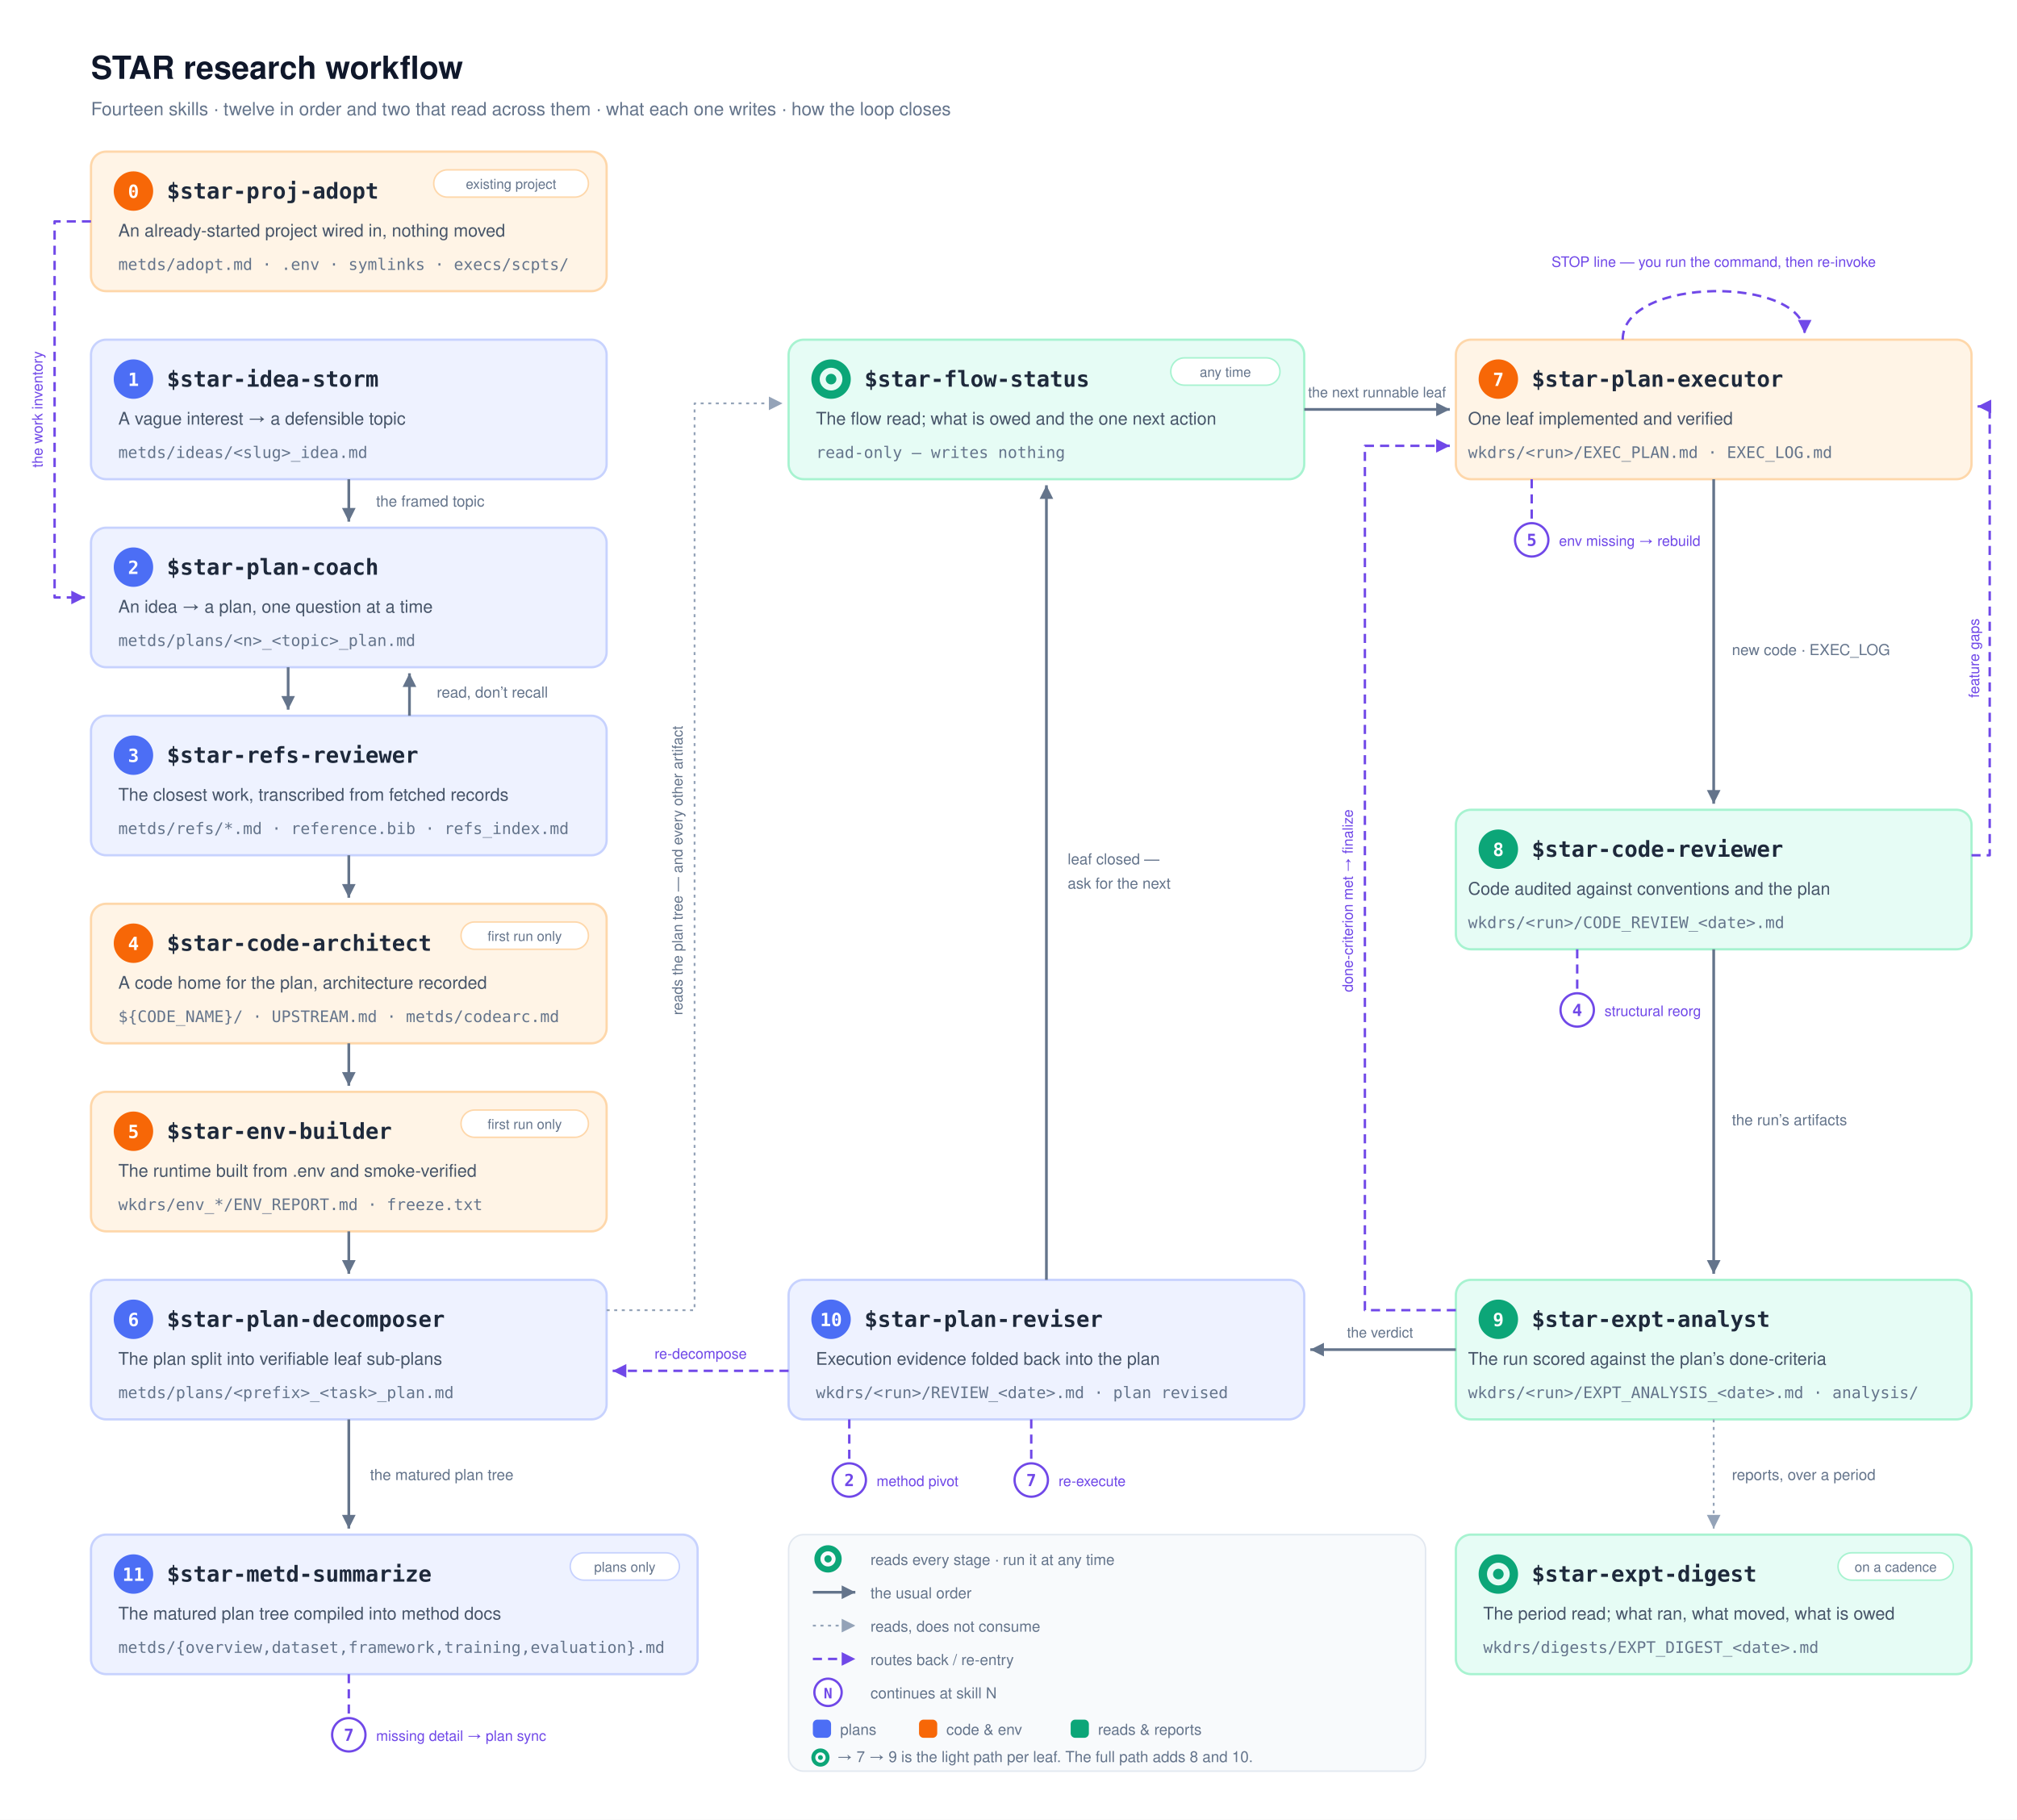
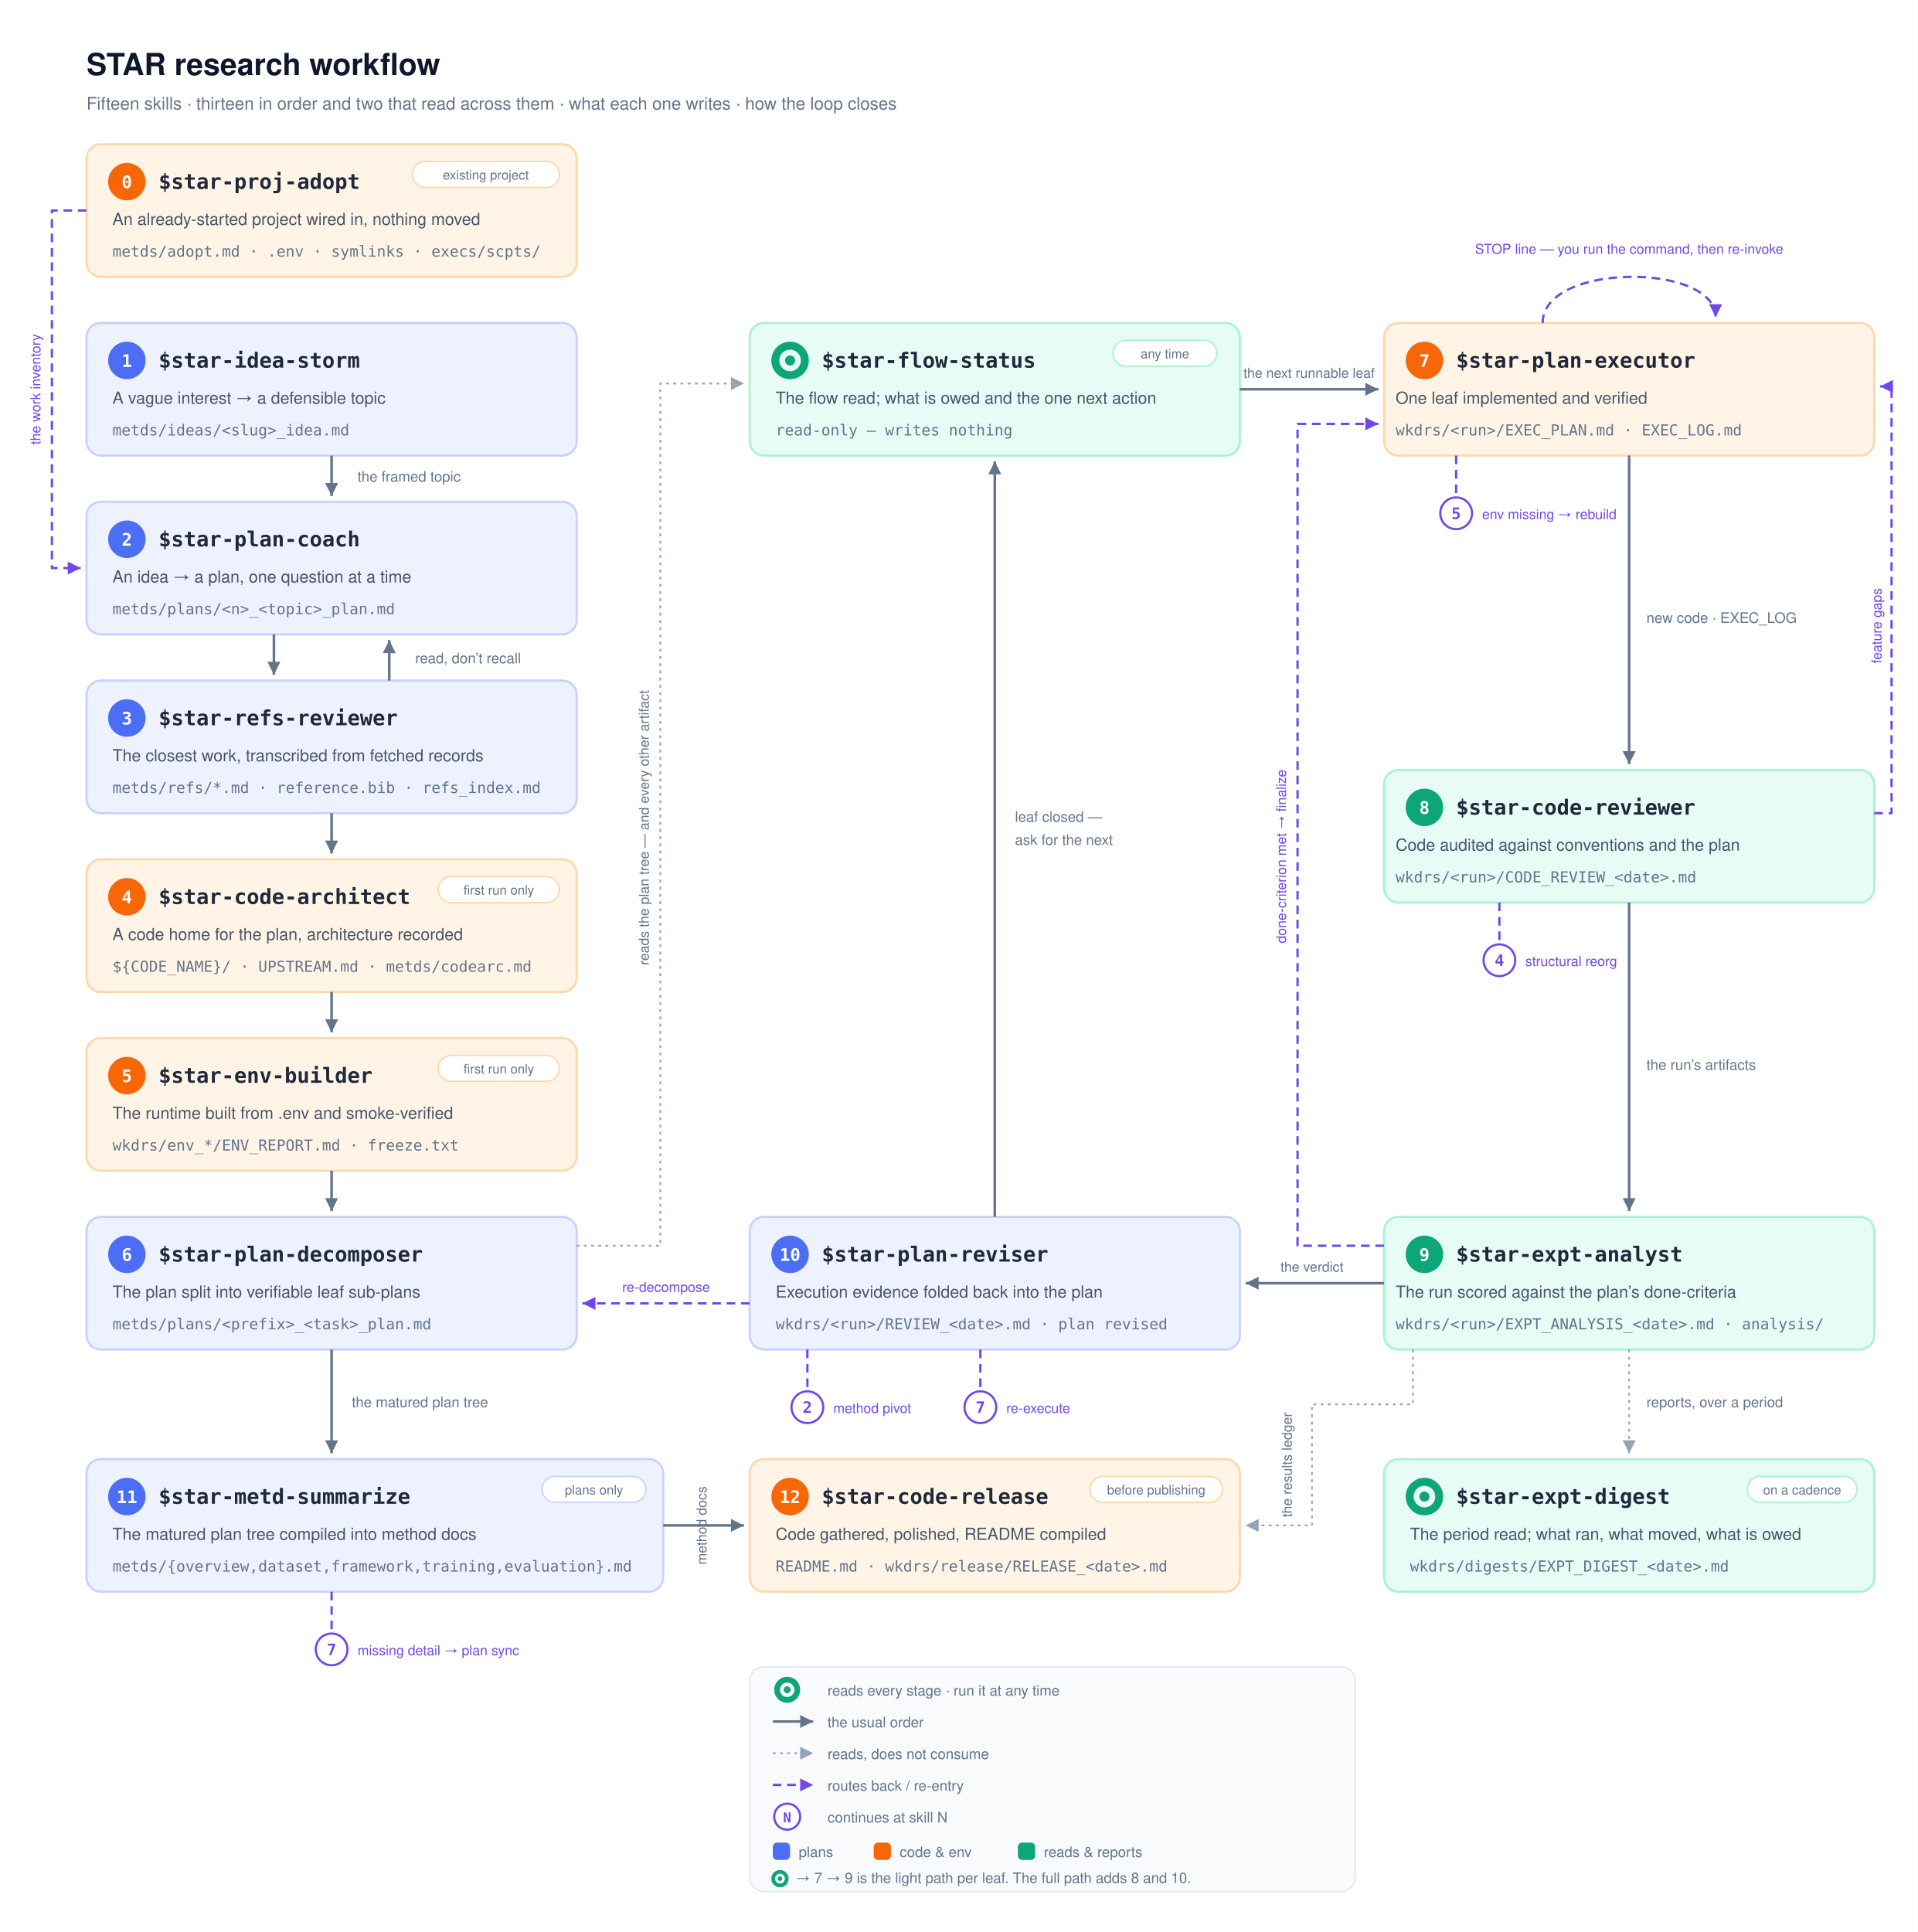
- <svg xmlns="http://www.w3.org/2000/svg" viewBox="0 0 1330 1200" width="1330" height="1200" font-family="-apple-system, BlinkMacSystemFont, 'Segoe UI', Helvetica, Arial, sans-serif">
+ <svg xmlns="http://www.w3.org/2000/svg" viewBox="0 0 1330 1340" width="1330" height="1340" font-family="-apple-system, BlinkMacSystemFont, 'Segoe UI', Helvetica, Arial, sans-serif">
  <defs>
    <style>
      .nt { font-family: Menlo, ui-monospace, SFMono-Regular, Consolas, monospace; font-size: 14.5px; font-weight: 600; fill: #1e293b; }
      .np { font-size: 11.5px; fill: #475569; }
      .no { font-family: Menlo, ui-monospace, SFMono-Regular, Consolas, monospace; font-size: 10.5px; fill: #64748b; }
      .bn { font-family: Menlo, ui-monospace, SFMono-Regular, Consolas, monospace; font-size: 12px; font-weight: 700; fill: #ffffff; text-anchor: middle; }
      .tag { font-size: 9px; fill: #64748b; text-anchor: middle; }
      .el { font-size: 10px; fill: #64748b; }
      .elc { font-size: 9.5px; fill: #64748b; text-anchor: middle; }
      .lv { font-size: 9.5px; fill: #7048e8; }
      .lvc { font-size: 9.5px; fill: #7048e8; text-anchor: middle; }
      .spine { fill: none; stroke: #64748b; stroke-width: 1.8; stroke-linejoin: round; }
      .loop { fill: none; stroke: #7048e8; stroke-width: 1.6; stroke-dasharray: 6 4; stroke-linejoin: round; }
      .stub { fill: none; stroke: #7048e8; stroke-width: 1.6; stroke-dasharray: 6 4; }
      .read { fill: none; stroke: #94a3b8; stroke-width: 1.2; stroke-dasharray: 2 3; stroke-linejoin: round; }
      .ah { fill: #64748b; }
      .ahr { fill: #94a3b8; }
      .ahv { fill: #7048e8; }
      .jn { font-family: Menlo, ui-monospace, SFMono-Regular, Consolas, monospace; font-size: 11px; font-weight: 700; fill: #7048e8; text-anchor: middle; }
    </style>
  </defs>
-   <rect x="0" y="0" width="1330" height="1200" fill="#ffffff" />
+   <rect x="0" y="0" width="1330" height="1340" fill="#ffffff" />
  <text x="60" y="52" font-size="21" font-weight="700" fill="#0f172a">STAR research workflow</text>
-   <text x="60" y="76" font-size="12" fill="#64748b">Fourteen skills · twelve in order and two that read across them · what each one writes · how the loop closes</text>
+   <text x="60" y="76" font-size="12" fill="#64748b">Fifteen skills · thirteen in order and two that read across them · what each one writes · how the loop closes</text>
  <rect x="60" y="100" width="340" height="92" rx="10" fill="#fff4e6" stroke="#fed7aa" stroke-width="1.5" />
  <circle cx="88" cy="126" r="13" fill="#f76707" />
  <text class="bn" x="88" y="130.5">0</text>
  <text class="nt" x="110" y="131">$star-proj-adopt</text>
  <rect x="286" y="112" width="102" height="18" rx="9" fill="#ffffff" stroke="#fed7aa" />
  <text class="tag" x="337" y="124.5">existing project</text>
  <text class="np" x="78" y="156">An already-started project wired in, nothing moved</text>
  <text class="no" x="78" y="178">metds/adopt.md · .env · symlinks · execs/scpts/</text>
  <path class="loop" d="M60,146 L36,146 L36,394 L56,394" />
  <path class="ahv" d="M56,394 L47,389.5 L47,398.5 Z" />
  <text class="lvc" x="28" y="270" transform="rotate(-90 28 270)">the work inventory</text>
  <g transform="translate(0,124)">
    <rect x="60" y="100" width="340" height="92" rx="10" fill="#eef2ff" stroke="#c7d2fe" stroke-width="1.5" />
    <circle cx="88" cy="126" r="13" fill="#4c6ef5" />
    <text class="bn" x="88" y="130.5">1</text>
    <text class="nt" x="110" y="131">$star-idea-storm</text>
    <text class="np" x="78" y="156">A vague interest → a defensible topic</text>
    <text class="no" x="78" y="178">metds/ideas/&lt;slug&gt;_idea.md</text>
    <rect x="60" y="224" width="340" height="92" rx="10" fill="#eef2ff" stroke="#c7d2fe" stroke-width="1.5" />
    <circle cx="88" cy="250" r="13" fill="#4c6ef5" />
    <text class="bn" x="88" y="254.5">2</text>
    <text class="nt" x="110" y="255">$star-plan-coach</text>
    <text class="np" x="78" y="280">An idea → a plan, one question at a time</text>
    <text class="no" x="78" y="302">metds/plans/&lt;n&gt;_&lt;topic&gt;_plan.md</text>
    <rect x="60" y="348" width="340" height="92" rx="10" fill="#eef2ff" stroke="#c7d2fe" stroke-width="1.5" />
    <circle cx="88" cy="374" r="13" fill="#4c6ef5" />
    <text class="bn" x="88" y="378.5">3</text>
    <text class="nt" x="110" y="379">$star-refs-reviewer</text>
    <text class="np" x="78" y="404">The closest work, transcribed from fetched records</text>
    <text class="no" x="78" y="426">metds/refs/*.md · reference.bib · refs_index.md</text>
    <rect x="60" y="472" width="340" height="92" rx="10" fill="#fff4e6" stroke="#fed7aa" stroke-width="1.5" />
    <circle cx="88" cy="498" r="13" fill="#f76707" />
    <text class="bn" x="88" y="502.5">4</text>
    <text class="nt" x="110" y="503">$star-code-architect</text>
    <rect x="304" y="484" width="84" height="18" rx="9" fill="#ffffff" stroke="#fed7aa" />
    <text class="tag" x="346" y="496.5">first run only</text>
    <text class="np" x="78" y="528">A code home for the plan, architecture recorded</text>
    <text class="no" x="78" y="550">${CODE_NAME}/ · UPSTREAM.md · metds/codearc.md</text>
    <rect x="60" y="596" width="340" height="92" rx="10" fill="#fff4e6" stroke="#fed7aa" stroke-width="1.5" />
    <circle cx="88" cy="622" r="13" fill="#f76707" />
    <text class="bn" x="88" y="626.5">5</text>
    <text class="nt" x="110" y="627">$star-env-builder</text>
    <rect x="304" y="608" width="84" height="18" rx="9" fill="#ffffff" stroke="#fed7aa" />
    <text class="tag" x="346" y="620.5">first run only</text>
    <text class="np" x="78" y="652">The runtime built from .env and smoke-verified</text>
    <text class="no" x="78" y="674">wkdrs/env_*/ENV_REPORT.md · freeze.txt</text>
    <rect x="60" y="720" width="340" height="92" rx="10" fill="#eef2ff" stroke="#c7d2fe" stroke-width="1.5" />
    <circle cx="88" cy="746" r="13" fill="#4c6ef5" />
    <text class="bn" x="88" y="750.5">6</text>
    <text class="nt" x="110" y="751">$star-plan-decomposer</text>
    <text class="np" x="78" y="776">The plan split into verifiable leaf sub-plans</text>
    <text class="no" x="78" y="798">metds/plans/&lt;prefix&gt;_&lt;task&gt;_plan.md</text>
    <rect x="520" y="100" width="340" height="92" rx="10" fill="#e6fcf5" stroke="#a7f3d0" stroke-width="1.5" />
    <circle cx="548" cy="126" r="13" fill="#0ca678" />
    <circle cx="548" cy="126" r="7.5" fill="#e6fcf5" />
    <circle cx="548" cy="126" r="3.5" fill="#0ca678" />
    <text class="nt" x="570" y="131">$star-flow-status</text>
    <rect x="772" y="112" width="72" height="18" rx="9" fill="#ffffff" stroke="#a7f3d0" />
    <text class="tag" x="808" y="124.5">any time</text>
    <text class="np" x="538" y="156">The flow read; what is owed and the one next action</text>
    <text class="no" x="538" y="178">read-only — writes nothing</text>
    <rect x="960" y="100" width="340" height="92" rx="10" fill="#fff4e6" stroke="#fed7aa" stroke-width="1.5" />
    <circle cx="988" cy="126" r="13" fill="#f76707" />
    <text class="bn" x="988" y="130.5">7</text>
    <text class="nt" x="1010" y="131">$star-plan-executor</text>
    <text class="np" x="968" y="156">One leaf implemented and verified</text>
    <text class="no" x="968" y="178">wkdrs/&lt;run&gt;/EXEC_PLAN.md · EXEC_LOG.md</text>
    <rect x="960" y="410" width="340" height="92" rx="10" fill="#e6fcf5" stroke="#a7f3d0" stroke-width="1.5" />
    <circle cx="988" cy="436" r="13" fill="#0ca678" />
    <text class="bn" x="988" y="440.5">8</text>
    <text class="nt" x="1010" y="441">$star-code-reviewer</text>
    <text class="np" x="968" y="466">Code audited against conventions and the plan</text>
    <text class="no" x="968" y="488">wkdrs/&lt;run&gt;/CODE_REVIEW_&lt;date&gt;.md</text>
    <rect x="960" y="720" width="340" height="92" rx="10" fill="#e6fcf5" stroke="#a7f3d0" stroke-width="1.5" />
    <circle cx="988" cy="746" r="13" fill="#0ca678" />
    <text class="bn" x="988" y="750.5">9</text>
    <text class="nt" x="1010" y="751">$star-expt-analyst</text>
    <text class="np" x="968" y="776">The run scored against the plan’s done-criteria</text>
    <text class="no" x="968" y="798">wkdrs/&lt;run&gt;/EXPT_ANALYSIS_&lt;date&gt;.md · analysis/</text>
    <rect x="960" y="888" width="340" height="92" rx="10" fill="#e6fcf5" stroke="#a7f3d0" stroke-width="1.5" />
    <circle cx="988" cy="914" r="13" fill="#0ca678" />
    <circle cx="988" cy="914" r="7.5" fill="#e6fcf5" />
    <circle cx="988" cy="914" r="3.5" fill="#0ca678" />
    <text class="nt" x="1010" y="919">$star-expt-digest</text>
    <rect x="1212" y="900" width="76" height="18" rx="9" fill="#ffffff" stroke="#a7f3d0" />
    <text class="tag" x="1250" y="912.5">on a cadence</text>
    <text class="np" x="978" y="944">The period read; what ran, what moved, what is owed</text>
    <text class="no" x="978" y="966">wkdrs/digests/EXPT_DIGEST_&lt;date&gt;.md</text>
    <path class="read" d="M1130,812 L1130,884" />
    <path class="ahr" d="M1130,884 L1125.5,875 L1134.5,875 Z" />
    <text class="el" x="1142" y="852">reports, over a period</text>
    <rect x="520" y="720" width="340" height="92" rx="10" fill="#eef2ff" stroke="#c7d2fe" stroke-width="1.5" />
    <circle cx="548" cy="746" r="13" fill="#4c6ef5" />
    <text class="bn" x="548" y="750.5">10</text>
    <text class="nt" x="570" y="751">$star-plan-reviser</text>
    <text class="np" x="538" y="776">Execution evidence folded back into the plan</text>
    <text class="no" x="538" y="798">wkdrs/&lt;run&gt;/REVIEW_&lt;date&gt;.md · plan revised</text>
    <rect x="60" y="888" width="400" height="92" rx="10" fill="#eef2ff" stroke="#c7d2fe" stroke-width="1.5" />
    <circle cx="88" cy="914" r="13" fill="#4c6ef5" />
    <text class="bn" x="88" y="918.5">11</text>
    <text class="nt" x="110" y="919">$star-metd-summarize</text>
    <rect x="376" y="900" width="72" height="18" rx="9" fill="#ffffff" stroke="#c7d2fe" />
    <text class="tag" x="412" y="912.5">plans only</text>
    <text class="np" x="78" y="944">The matured plan tree compiled into method docs</text>
    <text class="no" x="78" y="966">metds/{overview,dataset,framework,training,evaluation}.md</text>
+     <rect x="520" y="888" width="340" height="92" rx="10" fill="#fff4e6" stroke="#fed7aa" stroke-width="1.5" />
+     <circle cx="548" cy="914" r="13" fill="#f76707" />
+     <text class="bn" x="548" y="918.5">12</text>
+     <text class="nt" x="570" y="919">$star-code-release</text>
+     <rect x="756" y="900" width="92" height="18" rx="9" fill="#ffffff" stroke="#fed7aa" />
+     <text class="tag" x="802" y="912.5">before publishing</text>
+     <text class="np" x="538" y="944">Code gathered, polished, README compiled</text>
+     <text class="no" x="538" y="966">README.md · wkdrs/release/RELEASE_&lt;date&gt;.md</text>
    <path class="spine" d="M230,192 L230,220" />
    <path class="ah" d="M230,220 L225.5,211 L234.5,211 Z" />
    <text class="el" x="248" y="210">the framed topic</text>
    <path class="spine" d="M190,316 L190,344" />
    <path class="ah" d="M190,344 L185.5,335 L194.5,335 Z" />
    <path class="spine" d="M270,348 L270,320" />
    <path class="ah" d="M270,320 L265.5,329 L274.5,329 Z" />
    <text class="el" x="288" y="336">read, don’t recall</text>
    <path class="spine" d="M230,440 L230,468" />
    <path class="ah" d="M230,468 L225.5,459 L234.5,459 Z" />
    <path class="spine" d="M230,564 L230,592" />
    <path class="ah" d="M230,592 L225.5,583 L234.5,583 Z" />
    <path class="spine" d="M230,688 L230,716" />
    <path class="ah" d="M230,716 L225.5,707 L234.5,707 Z" />
    <path class="read" d="M400,740 L458,740 L458,142 L516,142" />
    <path class="ahr" d="M516,142 L507,137.5 L507,146.5 Z" />
    <text class="elc" x="450" y="450" transform="rotate(-90 450 450)">reads the plan tree — and every other artifact</text>
    <path class="spine" d="M860,146 L956,146" />
    <path class="ah" d="M956,146 L947,141.5 L947,150.5 Z" />
    <text class="elc" x="908" y="138">the next runnable leaf</text>
    <path class="spine" d="M1130,192 L1130,406" />
    <path class="ah" d="M1130,406 L1125.5,397 L1134.5,397 Z" />
    <text class="el" x="1142" y="308">new code · EXEC_LOG</text>
    <path class="spine" d="M1130,502 L1130,716" />
    <path class="ah" d="M1130,716 L1125.5,707 L1134.5,707 Z" />
    <text class="el" x="1142" y="618">the run’s artifacts</text>
    <path class="spine" d="M960,766 L864,766" />
    <path class="ah" d="M864,766 L873,761.5 L873,770.5 Z" />
    <text class="elc" x="910" y="758">the verdict</text>
    <path class="spine" d="M690,720 L690,196" />
    <path class="ah" d="M690,196 L685.5,205 L694.5,205 Z" />
    <text class="el" x="704" y="446">leaf closed —</text>
    <text class="el" x="704" y="462">ask for the next</text>
    <path class="spine" d="M230,812 L230,884" />
    <path class="ah" d="M230,884 L225.5,875 L234.5,875 Z" />
    <text class="el" x="244" y="852">the matured plan tree</text>
+     <path class="spine" d="M460,934 L516,934" />
+     <path class="ah" d="M516,934 L507,929.5 L507,938.5 Z" />
+     <text class="elc" x="490" y="934" transform="rotate(-90 490 934)">method docs</text>
+     <path class="read" d="M980,812 L980,850 L910,850 L910,934 L864,934" />
+     <path class="ahr" d="M864,934 L873,929.5 L873,938.5 Z" />
+     <text class="elc" x="896" y="892" transform="rotate(-90 896 892)">the results ledger</text>
    <path class="loop" d="M520,780 L404,780" />
    <path class="ahv" d="M404,780 L413,775.5 L413,784.5 Z" />
    <text class="lvc" x="462" y="772">re-decompose</text>
    <path class="loop" d="M960,740 L900,740 L900,170 L956,170" />
    <path class="ahv" d="M956,170 L947,165.5 L947,174.5 Z" />
    <text class="lvc" x="892" y="470" transform="rotate(-90 892 470)">done-criterion met → finalize</text>
    <path class="loop" d="M1300,440 L1312,440 L1312,144 L1304,144" />
    <path class="ahv" d="M1304,144 L1313,139.5 L1313,148.5 Z" />
    <text class="lvc" x="1305" y="310" transform="rotate(-90 1305 310)">feature gaps</text>
    <path class="loop" d="M1070,100 C1070,58 1190,58 1190,96" />
    <path class="ahv" d="M1190,96 L1185.5,87 L1194.5,87 Z" />
    <text class="lvc" x="1130" y="52">STOP line — you run the command, then re-invoke</text>
    <path class="stub" d="M560,812 L560,838" />
    <circle cx="560" cy="852" r="11" fill="#ffffff" stroke="#7048e8" stroke-width="1.5" />
    <text class="jn" x="560" y="856">2</text>
    <text class="lv" x="578" y="856">method pivot</text>
    <path class="stub" d="M680,812 L680,838" />
    <circle cx="680" cy="852" r="11" fill="#ffffff" stroke="#7048e8" stroke-width="1.5" />
    <text class="jn" x="680" y="856">7</text>
    <text class="lv" x="698" y="856">re-execute</text>
    <path class="stub" d="M1040,502 L1040,528" />
    <circle cx="1040" cy="542" r="11" fill="#ffffff" stroke="#7048e8" stroke-width="1.5" />
    <text class="jn" x="1040" y="546">4</text>
    <text class="lv" x="1058" y="546">structural reorg</text>
    <path class="stub" d="M1010,192 L1010,218" />
    <circle cx="1010" cy="232" r="11" fill="#ffffff" stroke="#7048e8" stroke-width="1.5" />
    <text class="jn" x="1010" y="236">5</text>
    <text class="lv" x="1028" y="236">env missing → rebuild</text>
    <path class="stub" d="M230,980 L230,1006" />
    <circle cx="230" cy="1020" r="11" fill="#ffffff" stroke="#7048e8" stroke-width="1.5" />
    <text class="jn" x="230" y="1024">7</text>
    <text class="lv" x="248" y="1024">missing detail → plan sync</text>
-     <g transform="translate(-360,64)">
+     <g transform="translate(-360,208)">
      <rect x="880" y="824" width="420" height="156" rx="10" fill="#f8fafc" stroke="#e2e8f0" />
      <circle cx="906" cy="840" r="9" fill="#0ca678" />
      <circle cx="906" cy="840" r="5" fill="#f8fafc" />
      <circle cx="906" cy="840" r="2.4" fill="#0ca678" />
      <text class="el" x="934" y="844">reads every stage · run it at any time</text>
      <path class="spine" d="M896,862 L924,862" />
      <path class="ah" d="M924,862 L915,857.5 L915,866.5 Z" />
      <text class="el" x="934" y="866">the usual order</text>
      <path class="read" d="M896,884 L924,884" />
      <path class="ahr" d="M924,884 L915,879.5 L915,888.5 Z" />
      <text class="el" x="934" y="888">reads, does not consume</text>
      <path class="loop" d="M896,906 L924,906" />
      <path class="ahv" d="M924,906 L915,901.5 L915,910.5 Z" />
      <text class="el" x="934" y="910">routes back / re-entry</text>
      <circle cx="906" cy="928" r="9" fill="#ffffff" stroke="#7048e8" stroke-width="1.5" />
      <text class="jn" x="906" y="932" style="font-size:9.5px">N</text>
      <text class="el" x="934" y="932">continues at skill N</text>
      <rect x="896" y="946" width="12" height="12" rx="3" fill="#4c6ef5" />
      <text class="el" x="914" y="956">plans</text>
      <rect x="966" y="946" width="12" height="12" rx="3" fill="#f76707" />
      <text class="el" x="984" y="956">code &amp; env</text>
      <rect x="1066" y="946" width="12" height="12" rx="3" fill="#0ca678" />
      <text class="el" x="1084" y="956">reads &amp; reports</text>
      <circle cx="901" cy="971" r="6" fill="#0ca678" />
      <circle cx="901" cy="971" r="3.4" fill="#f8fafc" />
      <circle cx="901" cy="971" r="1.6" fill="#0ca678" />
      <text class="el" x="912" y="974" font-size="9.5">→ 7 → 9 is the light path per leaf. The full path adds 8 and 10.</text>
    </g>
  </g>
</svg>
